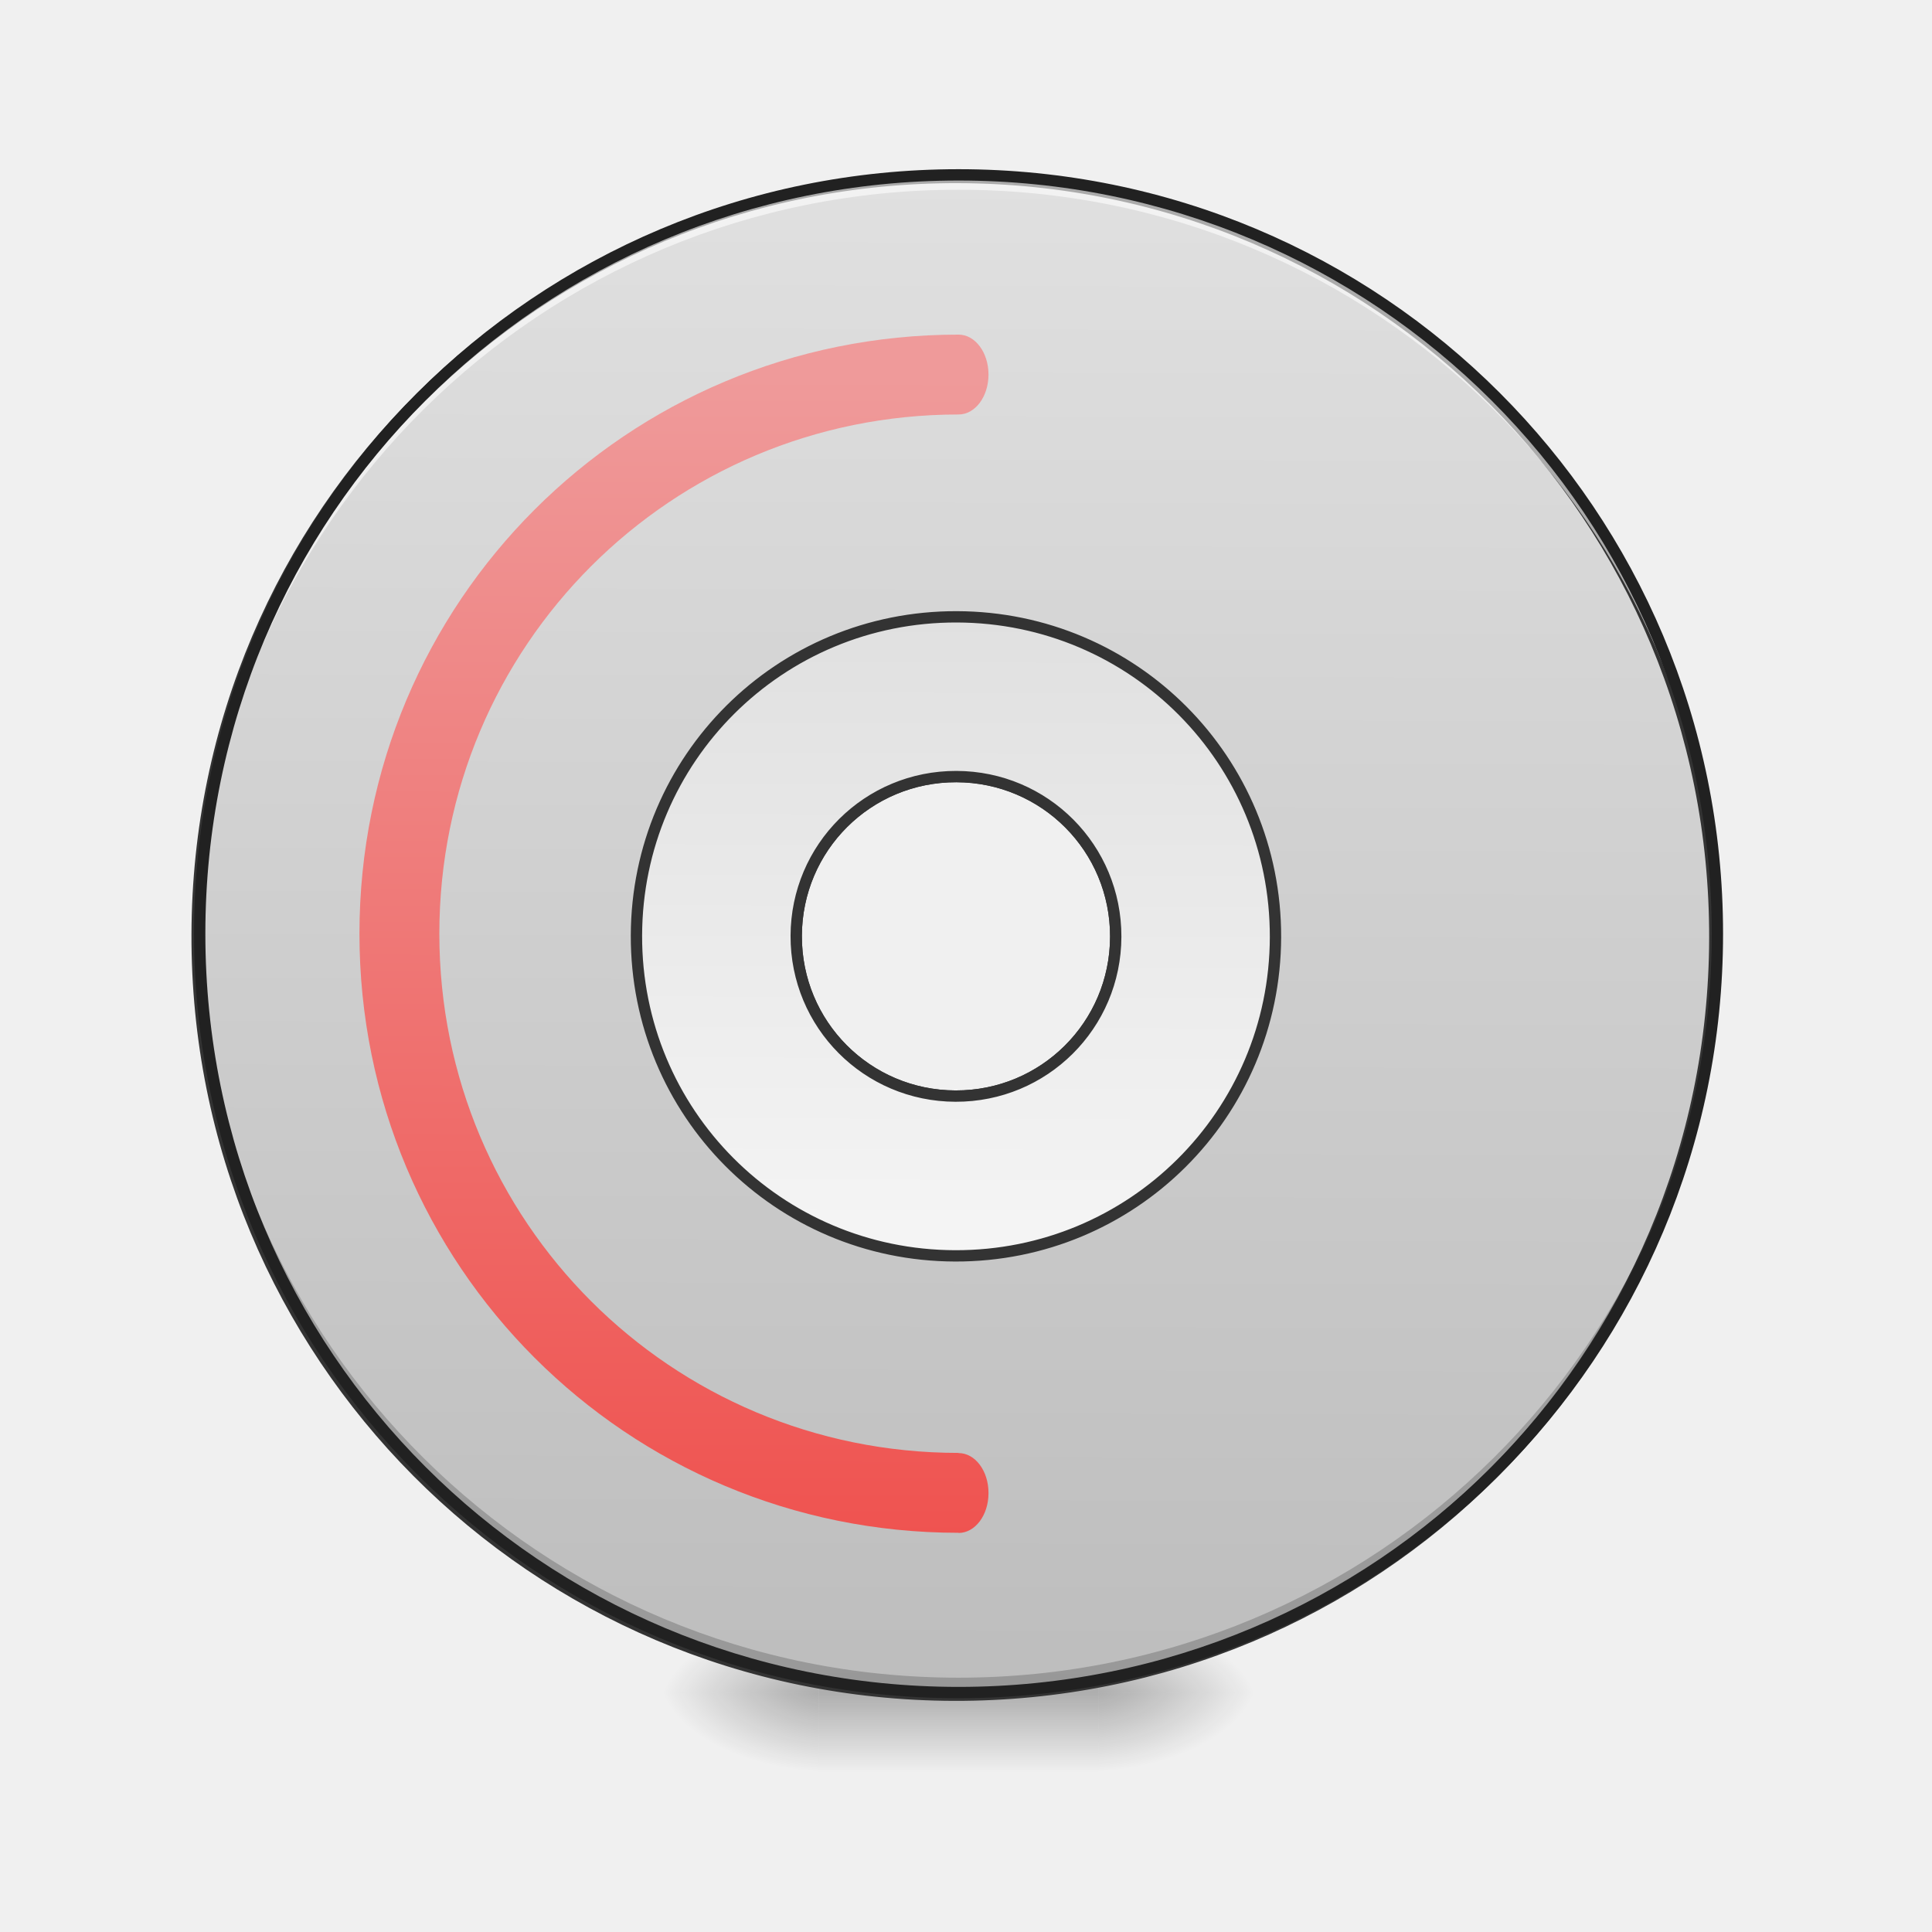
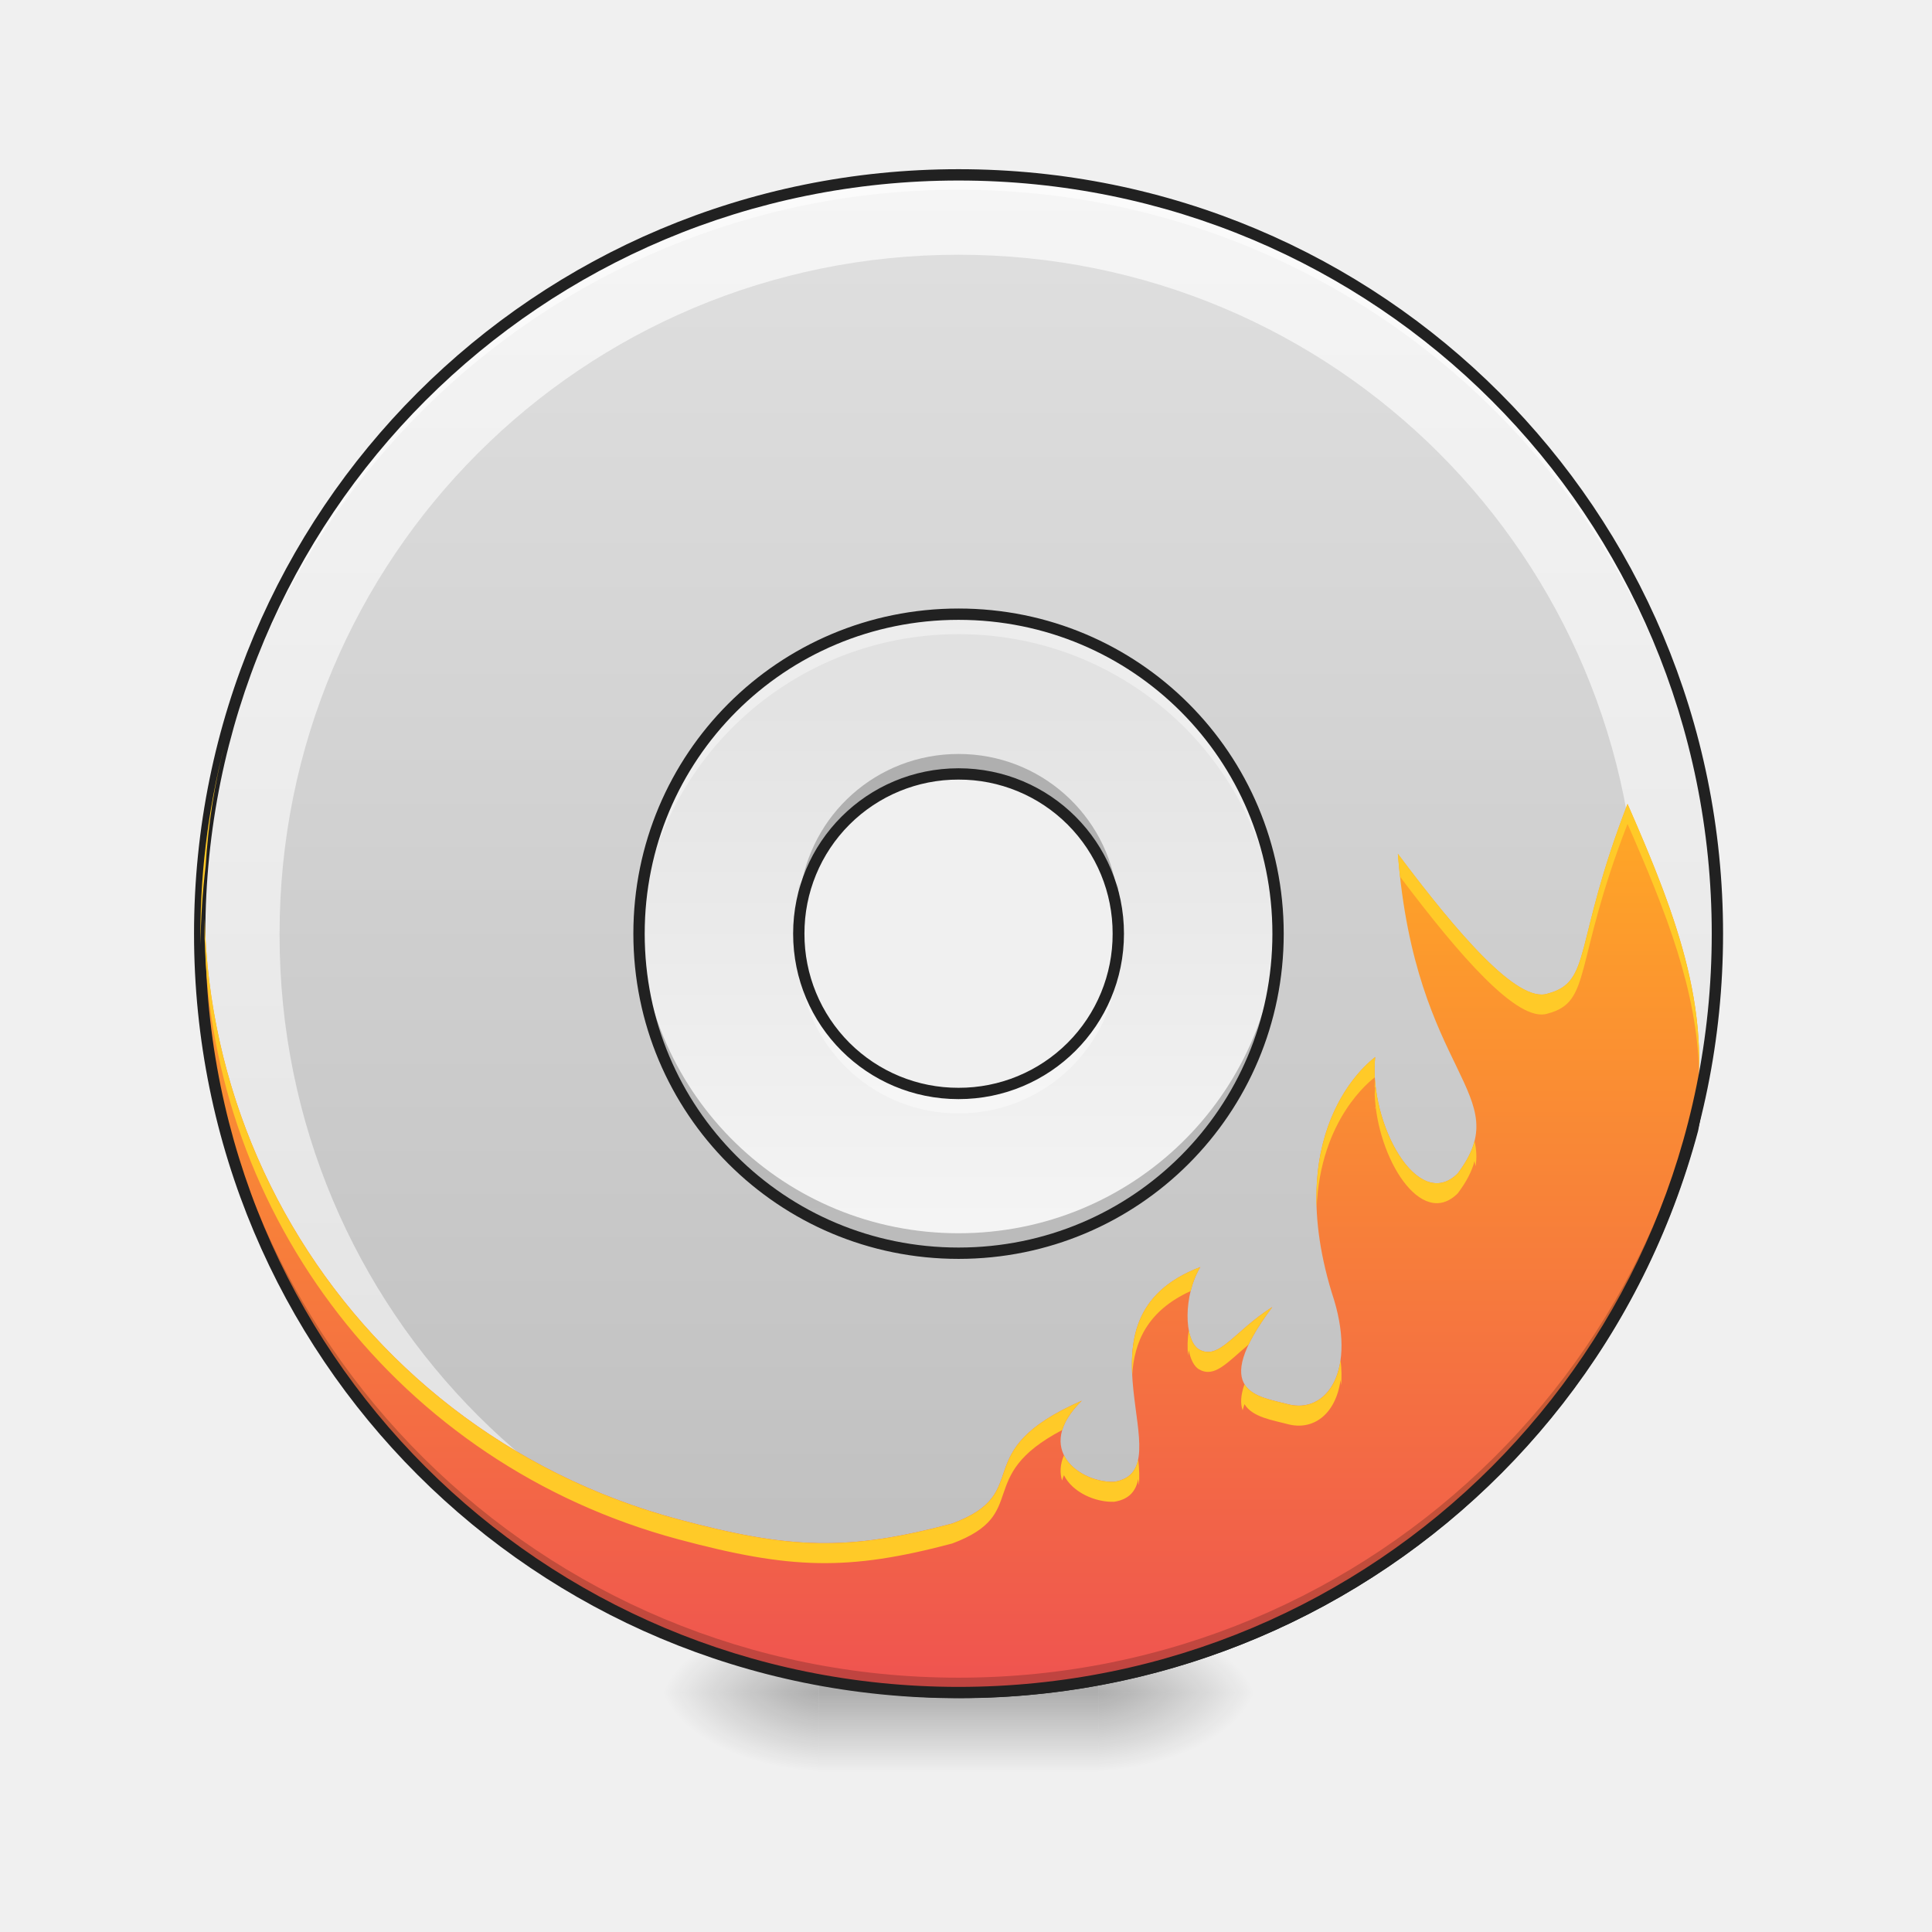
<svg xmlns="http://www.w3.org/2000/svg" width="512pt" height="512pt" viewBox="0 0 512 512">
  <defs>
-     <radialGradient id="a" gradientUnits="userSpaceOnUse" cx="450.909" cy="189.579" fx="450.909" fy="189.579" r="21.167" gradientTransform="matrix(0 -1.25012 -2.25021 0 712.37 1017.525)">
+     <linearGradient id="a" gradientUnits="userSpaceOnUse" x1="254" y1="-168.667" x2="254" y2="233.5" gradientTransform="matrix(1.0001 0 0 1.0001 0 215.02)">
+       <stop offset="0" stop-color="#e0e0e0" />
+       <stop offset="1" stop-color="#bdbdbd" />
+     </linearGradient>
+     <linearGradient id="b" gradientUnits="userSpaceOnUse" x1="433.917" y1="-168.667" x2="433.917" y2="233.5" gradientTransform="matrix(1.0001 0 0 1.0001 -179.934 215.02)">
+       <stop offset="0" stop-color="#f5f5f5" />
+       <stop offset="1" stop-color="#e0e0e0" />
+     </linearGradient>
+     <radialGradient id="c" gradientUnits="userSpaceOnUse" cx="450.909" cy="189.579" fx="450.909" fy="189.579" r="21.167" gradientTransform="matrix(0 -1.25012 -2.25021 0 712.37 1017.525)">
      <stop offset="0" stop-opacity=".314" />
      <stop offset=".222" stop-opacity=".275" />
      <stop offset="1" stop-opacity="0" />
    </radialGradient>
-     <radialGradient id="b" gradientUnits="userSpaceOnUse" cx="450.909" cy="189.579" fx="450.909" fy="189.579" r="21.167" gradientTransform="matrix(0 1.25012 2.25021 0 -204.322 -120.44)">
+     <radialGradient id="d" gradientUnits="userSpaceOnUse" cx="450.909" cy="189.579" fx="450.909" fy="189.579" r="21.167" gradientTransform="matrix(0 1.25012 2.25021 0 -204.322 -120.44)">
      <stop offset="0" stop-opacity=".314" />
      <stop offset=".222" stop-opacity=".275" />
      <stop offset="1" stop-opacity="0" />
    </radialGradient>
-     <radialGradient id="c" gradientUnits="userSpaceOnUse" cx="450.909" cy="189.579" fx="450.909" fy="189.579" r="21.167" gradientTransform="matrix(0 -1.25012 2.25021 0 -204.322 1017.525)">
+     <radialGradient id="e" gradientUnits="userSpaceOnUse" cx="450.909" cy="189.579" fx="450.909" fy="189.579" r="21.167" gradientTransform="matrix(0 -1.25012 2.25021 0 -204.322 1017.525)">
      <stop offset="0" stop-opacity=".314" />
      <stop offset=".222" stop-opacity=".275" />
      <stop offset="1" stop-opacity="0" />
    </radialGradient>
-     <radialGradient id="d" gradientUnits="userSpaceOnUse" cx="450.909" cy="189.579" fx="450.909" fy="189.579" r="21.167" gradientTransform="matrix(0 1.25012 -2.25021 0 712.37 -120.44)">
+     <radialGradient id="f" gradientUnits="userSpaceOnUse" cx="450.909" cy="189.579" fx="450.909" fy="189.579" r="21.167" gradientTransform="matrix(0 1.25012 -2.25021 0 712.37 -120.44)">
      <stop offset="0" stop-opacity=".314" />
      <stop offset=".222" stop-opacity=".275" />
      <stop offset="1" stop-opacity="0" />
    </radialGradient>
-     <linearGradient id="e" gradientUnits="userSpaceOnUse" x1="255.323" y1="233.5" x2="255.323" y2="254.667" gradientTransform="matrix(.21376 0 0 1.0001 199.446 215.02)">
+     <linearGradient id="g" gradientUnits="userSpaceOnUse" x1="255.323" y1="233.5" x2="255.323" y2="254.667" gradientTransform="matrix(.21376 0 0 1.0001 199.446 215.02)">
      <stop offset="0" stop-opacity=".275" />
      <stop offset="1" stop-opacity="0" />
    </linearGradient>
-     <linearGradient id="f" gradientUnits="userSpaceOnUse" x1="254" y1="-168.667" x2="254" y2="233.5" gradientTransform="matrix(3.77953 0 0 3.77953 0 812.598)">
-       <stop offset="0" stop-color="#e0e0e0" />
-       <stop offset="1" stop-color="#bdbdbd" />
+     <linearGradient id="h" gradientUnits="userSpaceOnUse" x1="844.926" y1="967.064" x2="1694.941" y2="739.303" gradientTransform="rotate(105 254.226 247.473) scale(.26461)">
+       <stop offset="0" stop-color="#ffa726" />
+       <stop offset="1" stop-color="#ef5350" />
    </linearGradient>
-     <linearGradient id="g" gradientUnits="userSpaceOnUse" x1="254" y1="117.083" x2="254" y2="-52.25" gradientTransform="matrix(3.77953 0 0 3.77953 0 812.598)">
+     <linearGradient id="i" gradientUnits="userSpaceOnUse" x1="254" y1="117.083" x2="254" y2="-52.25" gradientTransform="matrix(1.0001 0 0 1.0001 0 215.02)">
      <stop offset="0" stop-color="#f5f5f5" />
      <stop offset="1" stop-color="#e0e0e0" />
    </linearGradient>
-     <linearGradient id="h" gradientUnits="userSpaceOnUse" x1="960" y1="1535.118" x2="960" y2="375.118" gradientTransform="rotate(.158) scale(.26461)">
-       <stop offset="0" stop-color="#ef5350" />
-       <stop offset="1" stop-color="#ef9a9a" />
-     </linearGradient>
  </defs>
-   <path d="M291.07 448.543h42.336v-21.168H291.07zm0 0" fill="url(#a)" />
-   <path d="M216.98 448.543h-42.34v21.168h42.34zm0 0" fill="url(#b)" />
-   <path d="M216.98 448.543h-42.34v-21.168h42.34zm0 0" fill="url(#c)" />
-   <path d="M291.07 448.543h42.336v21.168H291.07zm0 0" fill="url(#d)" />
-   <path d="M216.98 443.25h74.09v26.46h-74.09zm0 0" fill="url(#e)" />
-   <path d="M959.997 175.111c-421.038 0-759.996 338.959-759.996 760.011 0 421.038 338.958 759.997 759.996 759.997 421.038 0 759.996-338.96 759.996-759.997 0-421.052-338.958-760.01-759.996-760.01zm0 600.002c88.648 0 160.01 71.361 160.01 160.01 0 88.633-71.362 159.994-160.01 159.994-88.633 0-159.995-71.361-159.995-159.995 0-88.648 71.362-160.009 159.995-160.009zm0 0" transform="rotate(.158) scale(.26461)" fill="url(#f)" stroke-width="11.339" stroke-linecap="round" stroke="#333" />
+   <path d="M59.508 195.883a1.497 1.497 0 0 0-1.457 1.105v.004C30.41 304.695 94.187 414.13 201.859 442.984h.004c108.399 29.043 219.102-34.867 248.145-143.261l.023-.102c2.922-15.043 3.692-23.285 1.938-31.672-1.758-8.39-5.934-16.676-12.723-32.172a1.503 1.503 0 0 0-1.578-.882 1.508 1.508 0 0 0-1.281 1.28c-1.461 10.56-2.766 19.579-4.266 26.544s-3.3 11.87-5.226 14.035c-.961 1.078-1.81 1.492-2.86 1.504-1.05.012-2.457-.469-4.234-1.742-3.551-2.547-8.356-8.141-14.465-17.157v.004a1.5 1.5 0 0 0-2.316-.207 1.514 1.514 0 0 0-.422 1.09c.816 27.555-.438 44.797-4.5 54.008-2.032 4.605-4.618 7.164-8.059 8.414-3.418 1.238-7.871 1.133-13.508-.191-8.441-3.329-11.336-9.13-12.172-16.645-.84-7.543.704-16.672 1.567-25.547a1.5 1.5 0 0 0-2.492-1.262c.003 0 .011-.011.011-.015-.047.039-.125.097-.222.172a26.21 26.21 0 0 0-.828.687 33.317 33.317 0 0 0-2.793 2.727c-2.235 2.441-5.047 6.156-7.41 11.304-4.731 10.293-7.618 26.309-.712 49.051 3.47 10.258 3.016 17.961.739 22.574-2.274 4.618-6.086 6.348-10.594 5.141-1.996-.535-4.234-.969-6.16-1.644-1.93-.676-3.465-1.575-4.281-2.817-.82-1.242-1.153-2.98-.22-6.031.938-3.05 3.204-7.277 7.415-12.902a1.505 1.505 0 0 0-.102-1.915 1.504 1.504 0 0 0-1.902-.253c-5.238 3.316-8.852 6.98-11.656 9.277-1.403 1.144-2.594 1.922-3.555 2.226-.945.301-1.64.266-2.664-.304-.55-.352-1.184-1.215-1.617-2.578-.442-1.38-.684-3.196-.668-5.18.035-3.965 1.11-8.594 3.168-11.984a1.5 1.5 0 0 0-1.817-2.18c-9.359 3.547-14.52 8.984-17 15.101-2.476 6.114-2.343 12.762-1.714 18.918.632 6.157 1.75 11.891 1.55 15.973-.101 2.04-.52 3.61-1.3 4.684-.77 1.058-1.918 1.785-3.993 2.132-3.93.106-8.925-1.937-11.18-5.152-1.132-1.617-1.656-3.46-1.222-5.715.438-2.254 1.902-4.976 5.04-8.054a1.5 1.5 0 0 0 .19-1.91 1.504 1.504 0 0 0-1.847-.536c-7.875 3.453-12.68 6.758-15.79 9.98-3.105 3.227-4.46 6.372-5.44 9.137-.977 2.762-1.614 5.075-3.255 7.192-1.632 2.11-4.343 4.172-9.738 6.195-27.46 7.27-42.074 6.805-71.672-1.125C91.063 377.316 38.277 286.918 60.95 197.762c.004-.008.004-.016.008-.028v-.004a1.5 1.5 0 0 0-1.45-1.848zm379.101 45.898c5.329 12.004 8.993 19.953 10.422 26.781 1.637 7.825.957 15.536-1.937 30.434-28.645 106.805-137.617 169.711-244.438 141.094-80.453-21.555-135.898-88.7-146.215-166.152 12.704 61.101 58.383 112.851 122.977 130.16 29.852 8 45.496 8.476 73.312 1.101a.99.99 0 0 0 .141-.047c5.762-2.148 9.059-4.539 11.106-7.187 2.05-2.645 2.78-5.399 3.714-8.027.93-2.633 2.028-5.208 4.77-8.055 1.871-1.938 5.016-4.047 8.937-6.227-.765 1.395-1.378 2.77-1.636 4.098-.586 3.035.18 5.82 1.71 8.004 3.063 4.37 8.852 6.613 13.84 6.437.063-.004.122-.007.18-.02 2.703-.425 4.762-1.6 6.035-3.359 1.278-1.757 1.754-3.933 1.871-6.296.23-4.73-.949-10.454-1.562-16.426-.61-5.977-.664-12.121 1.512-17.489 1.836-4.523 5.382-8.535 11.644-11.695a28.931 28.931 0 0 0-1.777 9.61c-.02 2.234.238 4.328.808 6.117.575 1.789 1.457 3.336 2.922 4.238 1.703.965 3.524 1.098 5.13.59 1.605-.512 3.03-1.527 4.542-2.766 1.348-1.101 2.824-2.441 4.422-3.816-1.379 2.402-2.371 4.535-2.941 6.406-1.106 3.594-.793 6.48.578 8.563 1.37 2.086 3.574 3.218 5.797 3.996 2.218.777 4.539 1.222 6.375 1.714 5.718 1.532 11.285-1.074 14.062-6.71 2.777-5.637 3.05-14.102-.574-24.817l.016.043c-6.73-22.148-3.868-37.277.566-46.93 2.215-4.824 4.84-8.28 6.894-10.527.286-.308.442-.422.7-.683-.856 7.53-1.91 15.25-1.137 22.226.914 8.195 4.688 15.461 14.148 19.149.063.027.13.046.196.062 6.004 1.43 11.078 1.66 15.344.113 4.261-1.547 7.527-4.91 9.78-10.023 4.235-9.602 5.356-25.86 4.81-50.649 4.792 6.684 8.925 11.649 12.402 14.137 2.086 1.496 4.066 2.324 6.011 2.305 1.95-.024 3.715-.988 5.07-2.512 2.716-3.047 4.384-8.258 5.919-15.394 1.265-5.872 2.386-13.32 3.554-21.57zm-75.183 37.25c-.059.059-.055.047-.055.047.031-.031.043-.035.055-.047zm0 0" fill="#212121" />
+   <path d="M254.023 46.336c-111.41 0-201.101 89.691-201.101 201.105 0 111.41 89.691 201.102 201.101 201.102s201.102-89.691 201.102-201.102c0-111.414-89.691-201.105-201.102-201.105zm0 158.766c23.457 0 42.34 18.882 42.34 42.34 0 23.453-18.883 42.335-42.34 42.335-23.453 0-42.335-18.882-42.335-42.336 0-23.457 18.882-42.34 42.335-42.34zm0 0" fill="url(#a)" />
+   <path d="M254.023 46.348c-111.406 0-201.09 89.687-201.09 201.093v.414c0 111.403 89.684 201.09 201.09 201.09 111.407 0 201.094-89.687 201.094-201.09v-.414c0-111.406-89.687-201.093-201.094-201.093zm0 21.16c99.684 0 179.934 80.25 179.934 179.933v.371c0 99.684-80.25 179.934-179.934 179.934-99.683 0-179.933-80.25-179.933-179.933v-.372c0-99.683 80.25-179.933 179.933-179.933zm0 0" fill="url(#b)" />
+   <path d="M291.07 448.543h42.336v-21.168H291.07zm0 0" fill="url(#c)" />
+   <path d="M216.98 448.543h-42.34v21.168h42.34zm0 0" fill="url(#d)" />
+   <path d="M216.98 448.543h-42.34v-21.168h42.34zm0 0" fill="url(#e)" />
+   <path d="M291.07 448.543h42.336v21.168H291.07zm0 0" fill="url(#f)" />
+   <path d="M216.98 443.25h74.09v26.46h-74.09zm0 0" fill="url(#g)" />
+   <path d="M370.453 226.273c4.598 59.067 31.75 63.504 15.875 84.672-10.582 10.586-23.605-13.207-21.894-30.804-.024.082-25.153 17.484-11.52 62.375 7.082 20.925-1.453 32.336-11.676 29.597-7.668-2.054-21.133-2.922-4.062-25.742-10.156 6.426-14.047 14.277-19.446 11.227-4.039-2.489-4.125-14.418.368-21.817-36.254 13.746-3.473 53.856-22.836 56.914-8.934.317-21.7-8.61-8.567-21.5-31.039 13.598-11.96 24.192-34.347 32.555-27.672 7.336-42.801 6.867-72.543-1.102C89.89 378.555 36.613 287.301 59.504 197.363 32.063 304.293 95.352 412.891 202.258 441.54c107.617 28.832 217.465-34.59 246.3-142.203 5.825-29.98-3.648-55.258-17.245-86.293-14.5 37.52-9.317 47.152-21.168 50.273-7.942 2.649-23.817-15.875-39.692-37.043zm0 0" fill="url(#h)" />
  <path d="M254.023 448.543c-111.41 0-201.101-89.691-201.101-201.102 0-.66.008-1.316.012-1.968 1.05 110.492 90.336 199.132 201.09 199.132 110.753 0 200.038-88.64 201.09-199.132.007.652.011 1.308.011 1.968 0 111.41-89.691 201.102-201.102 201.102zm0 0" fill-opacity=".196" />
  <path d="M254.023 46.336c-111.41 0-201.101 89.691-201.101 201.105 0 .657.008 1.313.012 1.97 1.05-110.497 90.336-199.134 201.09-199.134 110.753 0 200.038 88.637 201.09 199.133.007-.656.011-1.312.011-1.969 0-111.414-89.691-201.105-201.102-201.105zm0 0" fill="#fff" fill-opacity=".588" />
  <path d="M254.023 44.84c-112.214 0-202.601 90.383-202.601 202.601 0 112.215 90.387 202.602 202.601 202.602 112.215 0 202.606-90.387 202.606-202.602 0-112.218-90.39-202.601-202.606-202.601zm0 3c110.606 0 199.606 88.992 199.606 199.601 0 110.606-89 199.602-199.606 199.602-110.605 0-199.601-88.996-199.601-199.602 0-110.609 88.996-199.601 199.601-199.601zm0 0" fill="#212121" />
-   <path d="M959.997 615.118c-177.281 0-320.004 142.723-320.004 320.004 0 177.282 142.723 320.004 320.004 320.004s320.004-142.722 320.004-320.004c0-177.28-142.723-320.004-320.004-320.004zm0 159.995c88.648 0 160.01 71.361 160.01 160.01 0 88.633-71.362 159.994-160.01 159.994-88.633 0-159.995-71.361-159.995-159.995 0-88.648 71.362-160.009 159.995-160.009zm0 0" transform="rotate(.158) scale(.26461)" fill="url(#g)" stroke-width="11.339" stroke-linecap="round" stroke="#333" />
-   <path d="M254.023 88.676c-87.957 0-158.765 70.808-158.765 158.765 0 87.954 70.808 158.766 158.765 158.766v.043c4.399 0 7.938-4.703 7.938-10.543v-.086c0-5.84-3.54-10.543-7.938-10.543v-.043c-76.226 0-137.593-61.367-137.593-137.594 0-76.23 61.367-137.597 137.593-137.597 4.399 0 7.938-4.723 7.938-10.586s-3.54-10.582-7.938-10.582zm0 0" fill="url(#h)" />
+   <path d="M254.023 162.766c-46.91 0-84.675 37.765-84.675 84.675s37.765 84.676 84.675 84.676 84.676-37.765 84.676-84.676c0-46.91-37.765-84.675-84.676-84.675zm0 42.336c23.457 0 42.34 18.882 42.34 42.34 0 23.453-18.883 42.335-42.34 42.335-23.453 0-42.335-18.882-42.335-42.336 0-23.457 18.882-42.34 42.335-42.34zm0 0" fill="url(#i)" />
+   <path d="M254.023 162.766c-46.91 0-84.675 37.765-84.675 84.675 0 .891.015 1.778.043 2.664 1.379-45.683 38.601-82.046 84.632-82.046 46.032 0 83.254 36.363 84.633 82.046.028-.886.043-1.773.043-2.664 0-46.91-37.765-84.675-84.676-84.675zm-42.011 89.964a43.032 43.032 0 0 0-.242 7.918c.054-.882.136-1.757.242-2.625 2.59 20.942 20.351 37.047 42.011 37.047 21.665 0 39.422-16.105 42.012-37.047.11.868.188 1.743.242 2.625.055-.867.086-1.742.086-2.625a43.03 43.03 0 0 0-.328-5.293c-2.59 20.942-20.348 37.047-42.012 37.047-21.66 0-39.421-16.105-42.011-37.047zm0 0" fill="#fff" fill-opacity=".392" />
+   <path d="M254.023 199.809c-21.66 0-39.421 16.109-42.011 37.046a44.555 44.555 0 0 1-.242-2.625 43.032 43.032 0 0 0 .242 7.918c2.59-20.941 20.351-37.046 42.011-37.046 21.665 0 39.422 16.105 42.012 37.046a41.785 41.785 0 0 0 .242-7.918 41.455 41.455 0 0 1-.242 2.625c-2.59-20.937-20.348-37.046-42.012-37.046zm-84.632 44.964a86.413 86.413 0 0 0-.043 2.668c0 46.91 37.765 84.676 84.675 84.676s84.676-37.765 84.676-84.676c0-.894-.015-1.78-.043-2.668-1.379 45.688-38.601 82.051-84.633 82.051-46.03 0-83.253-36.363-84.632-82.05zm0 0" fill-opacity=".235" />
+   <path d="M254.023 161.266c-47.714 0-86.175 38.46-86.175 86.175 0 47.715 38.46 86.176 86.175 86.176 47.715 0 86.176-38.46 86.176-86.176 0-47.714-38.46-86.175-86.176-86.175zm0 3c46.106 0 83.176 37.07 83.176 83.175 0 46.102-37.07 83.172-83.176 83.172-46.105 0-83.171-37.07-83.171-83.172 0-46.105 37.066-83.175 83.171-83.175zm0 39.336c-24.257 0-43.835 19.578-43.835 43.84 0 24.257 19.578 43.835 43.835 43.835 24.262 0 43.84-19.578 43.84-43.836 0-24.261-19.578-43.84-43.84-43.84zm0 3a40.713 40.713 0 0 1 40.836 40.84 40.712 40.712 0 0 1-40.836 40.835 40.714 40.714 0 0 1-40.835-40.836 40.715 40.715 0 0 1 40.835-40.84zm0 0" fill="#212121" />
+   <path d="M59.504 197.363c-4.555 17.746-6.606 35.535-6.379 53 .094-6.945.55-13.937 1.379-20.953a171.193 171.193 0 0 1 5-32.047zm371.808 15.676c-14.5 37.524-9.316 47.156-21.167 50.277-7.942 2.645-23.817-15.875-39.692-37.046.16 2.09.356 4.101.574 6.054 15.684 20.848 31.274 38.899 39.118 36.285 11.851-3.12 6.668-12.754 21.168-50.277 10.375 23.684 18.347 44.016 18.957 65.64.668-23.64-7.739-45.324-18.957-70.933zM54.25 243.453c-.05 2.2-.059 4.395-.023 6.586.003-.434.011-.863.023-1.293 1.734 73.2 51.078 139.238 125.555 159.195 29.742 7.97 44.87 8.438 72.543 1.102 21.007-7.852 5.504-17.66 29.16-30.074.715-2.371 2.34-4.977 5.187-7.774-31.039 13.598-11.96 24.192-34.347 32.555-27.672 7.336-42.801 6.867-72.543-1.102-74.477-19.957-123.82-85.992-125.555-159.195zm310.184 36.688c-.02.066-16.614 11.57-15.516 39.968.95-23.773 14.555-33.937 15.426-34.605a35.446 35.446 0 0 1 .09-5.363zm-.055 5.945a34.077 34.077 0 0 0-.094 2.11 2.51 2.51 0 0 0 .149-.118 31.048 31.048 0 0 0-.125 1.926c.601 16.805 12.332 35.926 22.02 26.234 2.355-3.14 3.757-5.91 4.433-8.547.11.47.195.938.27 1.403.386-2.254.253-4.438-.27-6.696-.676 2.637-2.078 5.407-4.434 8.547-9.426 9.426-20.785-8.414-21.95-24.86zm.055 7.285l-.09.07c.011.196.02.391.035.582.016-.218.035-.437.055-.652zm-46.336 42.41c-16.223 6.149-18.621 17.582-18.051 28.61.515-8.645 3.926-16.977 15.488-22.25.559-2.262 1.41-4.461 2.563-6.36zm19.078 10.59c-10.156 6.426-14.047 14.277-19.446 11.227-1.335-.825-2.238-2.688-2.687-5.078-.363 2.351-.418 4.675-.18 6.718.051-.472.106-.949.18-1.425.45 2.386 1.352 4.25 2.687 5.074 4.114 2.328 7.36-1.68 13.16-6.563 1.317-2.746 3.344-6.023 6.286-9.953zm18.086 14.067c-1.293 9.144-7.293 13.48-14.024 11.675-3.906-1.047-9.316-1.789-11.43-5.281-1.062 2.988-1.105 5.215-.492 6.902.133-.507.293-1.043.493-1.609 2.113 3.492 7.523 4.234 11.43 5.281 6.73 1.805 12.73-2.531 14.023-11.676.054.47.101.934.136 1.387.184-2.02.153-4.246-.136-6.68zm-73.301 25.21c-1.059 2.493-1.117 4.743-.496 6.7.129-.461.293-.93.496-1.407 2.266 4.575 8.363 7.223 13.297 7.047 3.976-.629 5.754-2.82 6.383-6.02.058.567.109 1.118.152 1.66.242-2.019.121-4.374-.152-6.952-.63 3.199-2.407 5.39-6.383 6.02-4.934.175-11.031-2.47-13.297-7.048zm0 0" fill="#ffca28" />
</svg>
